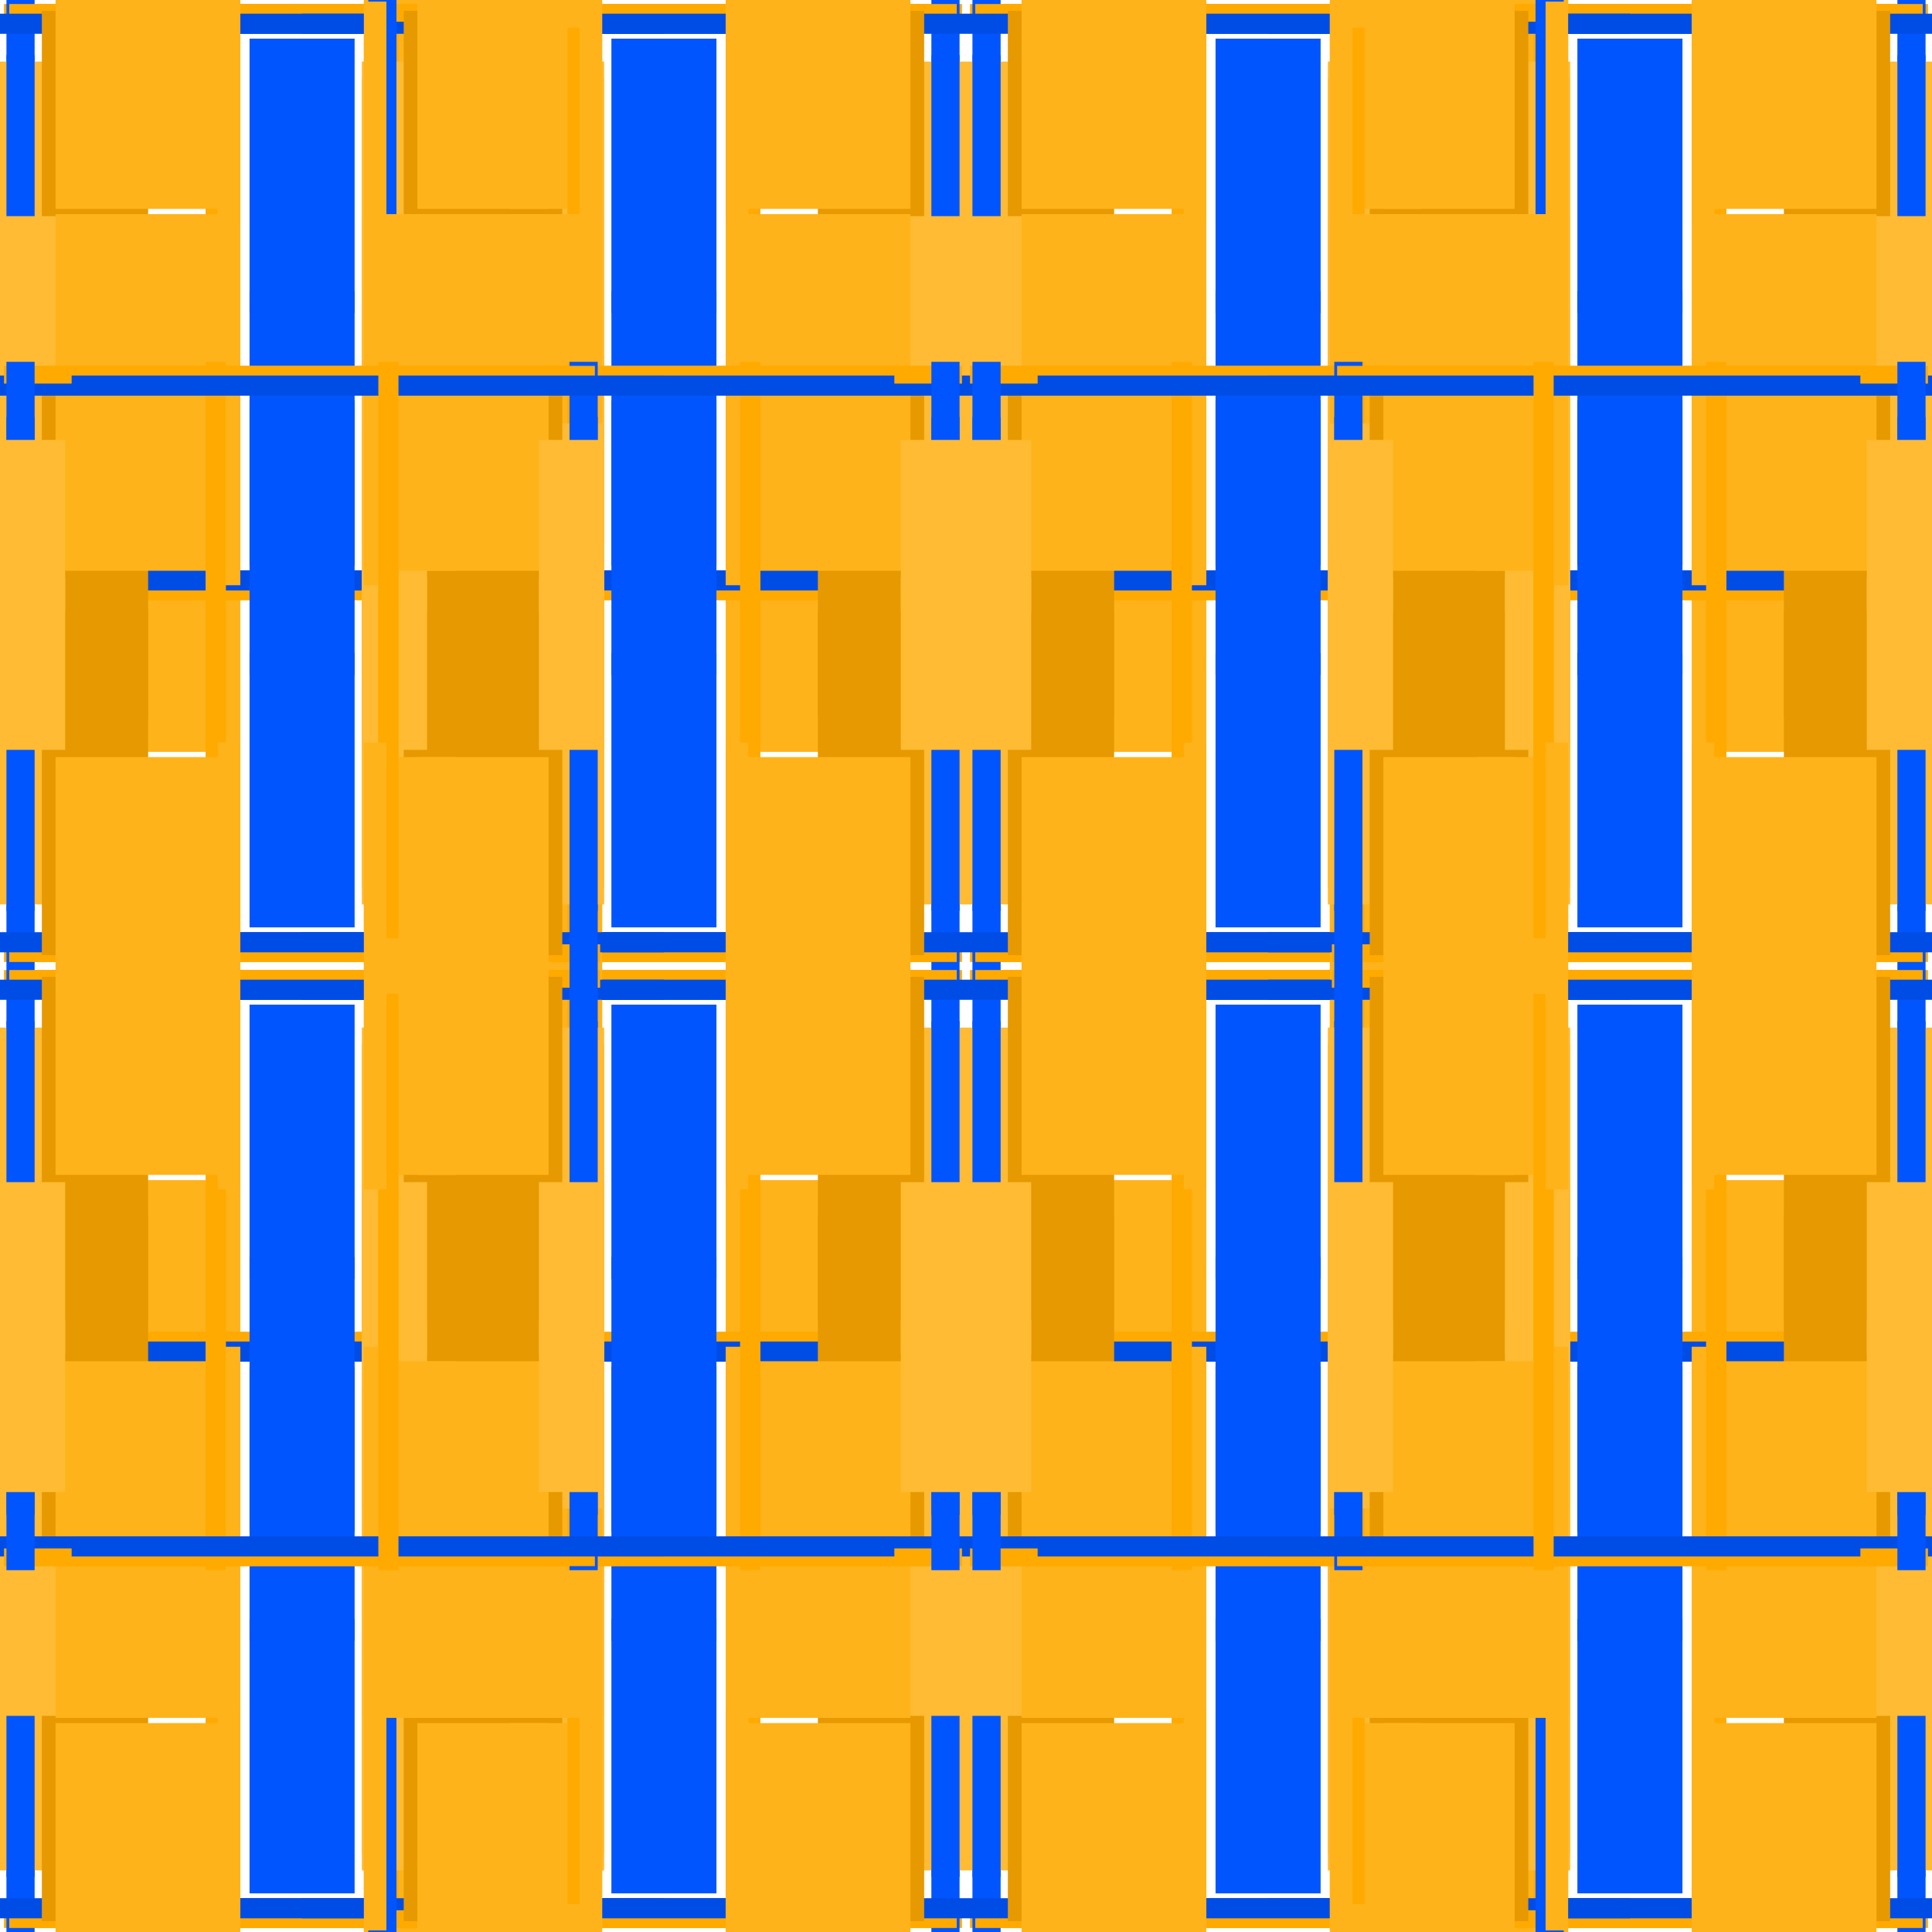
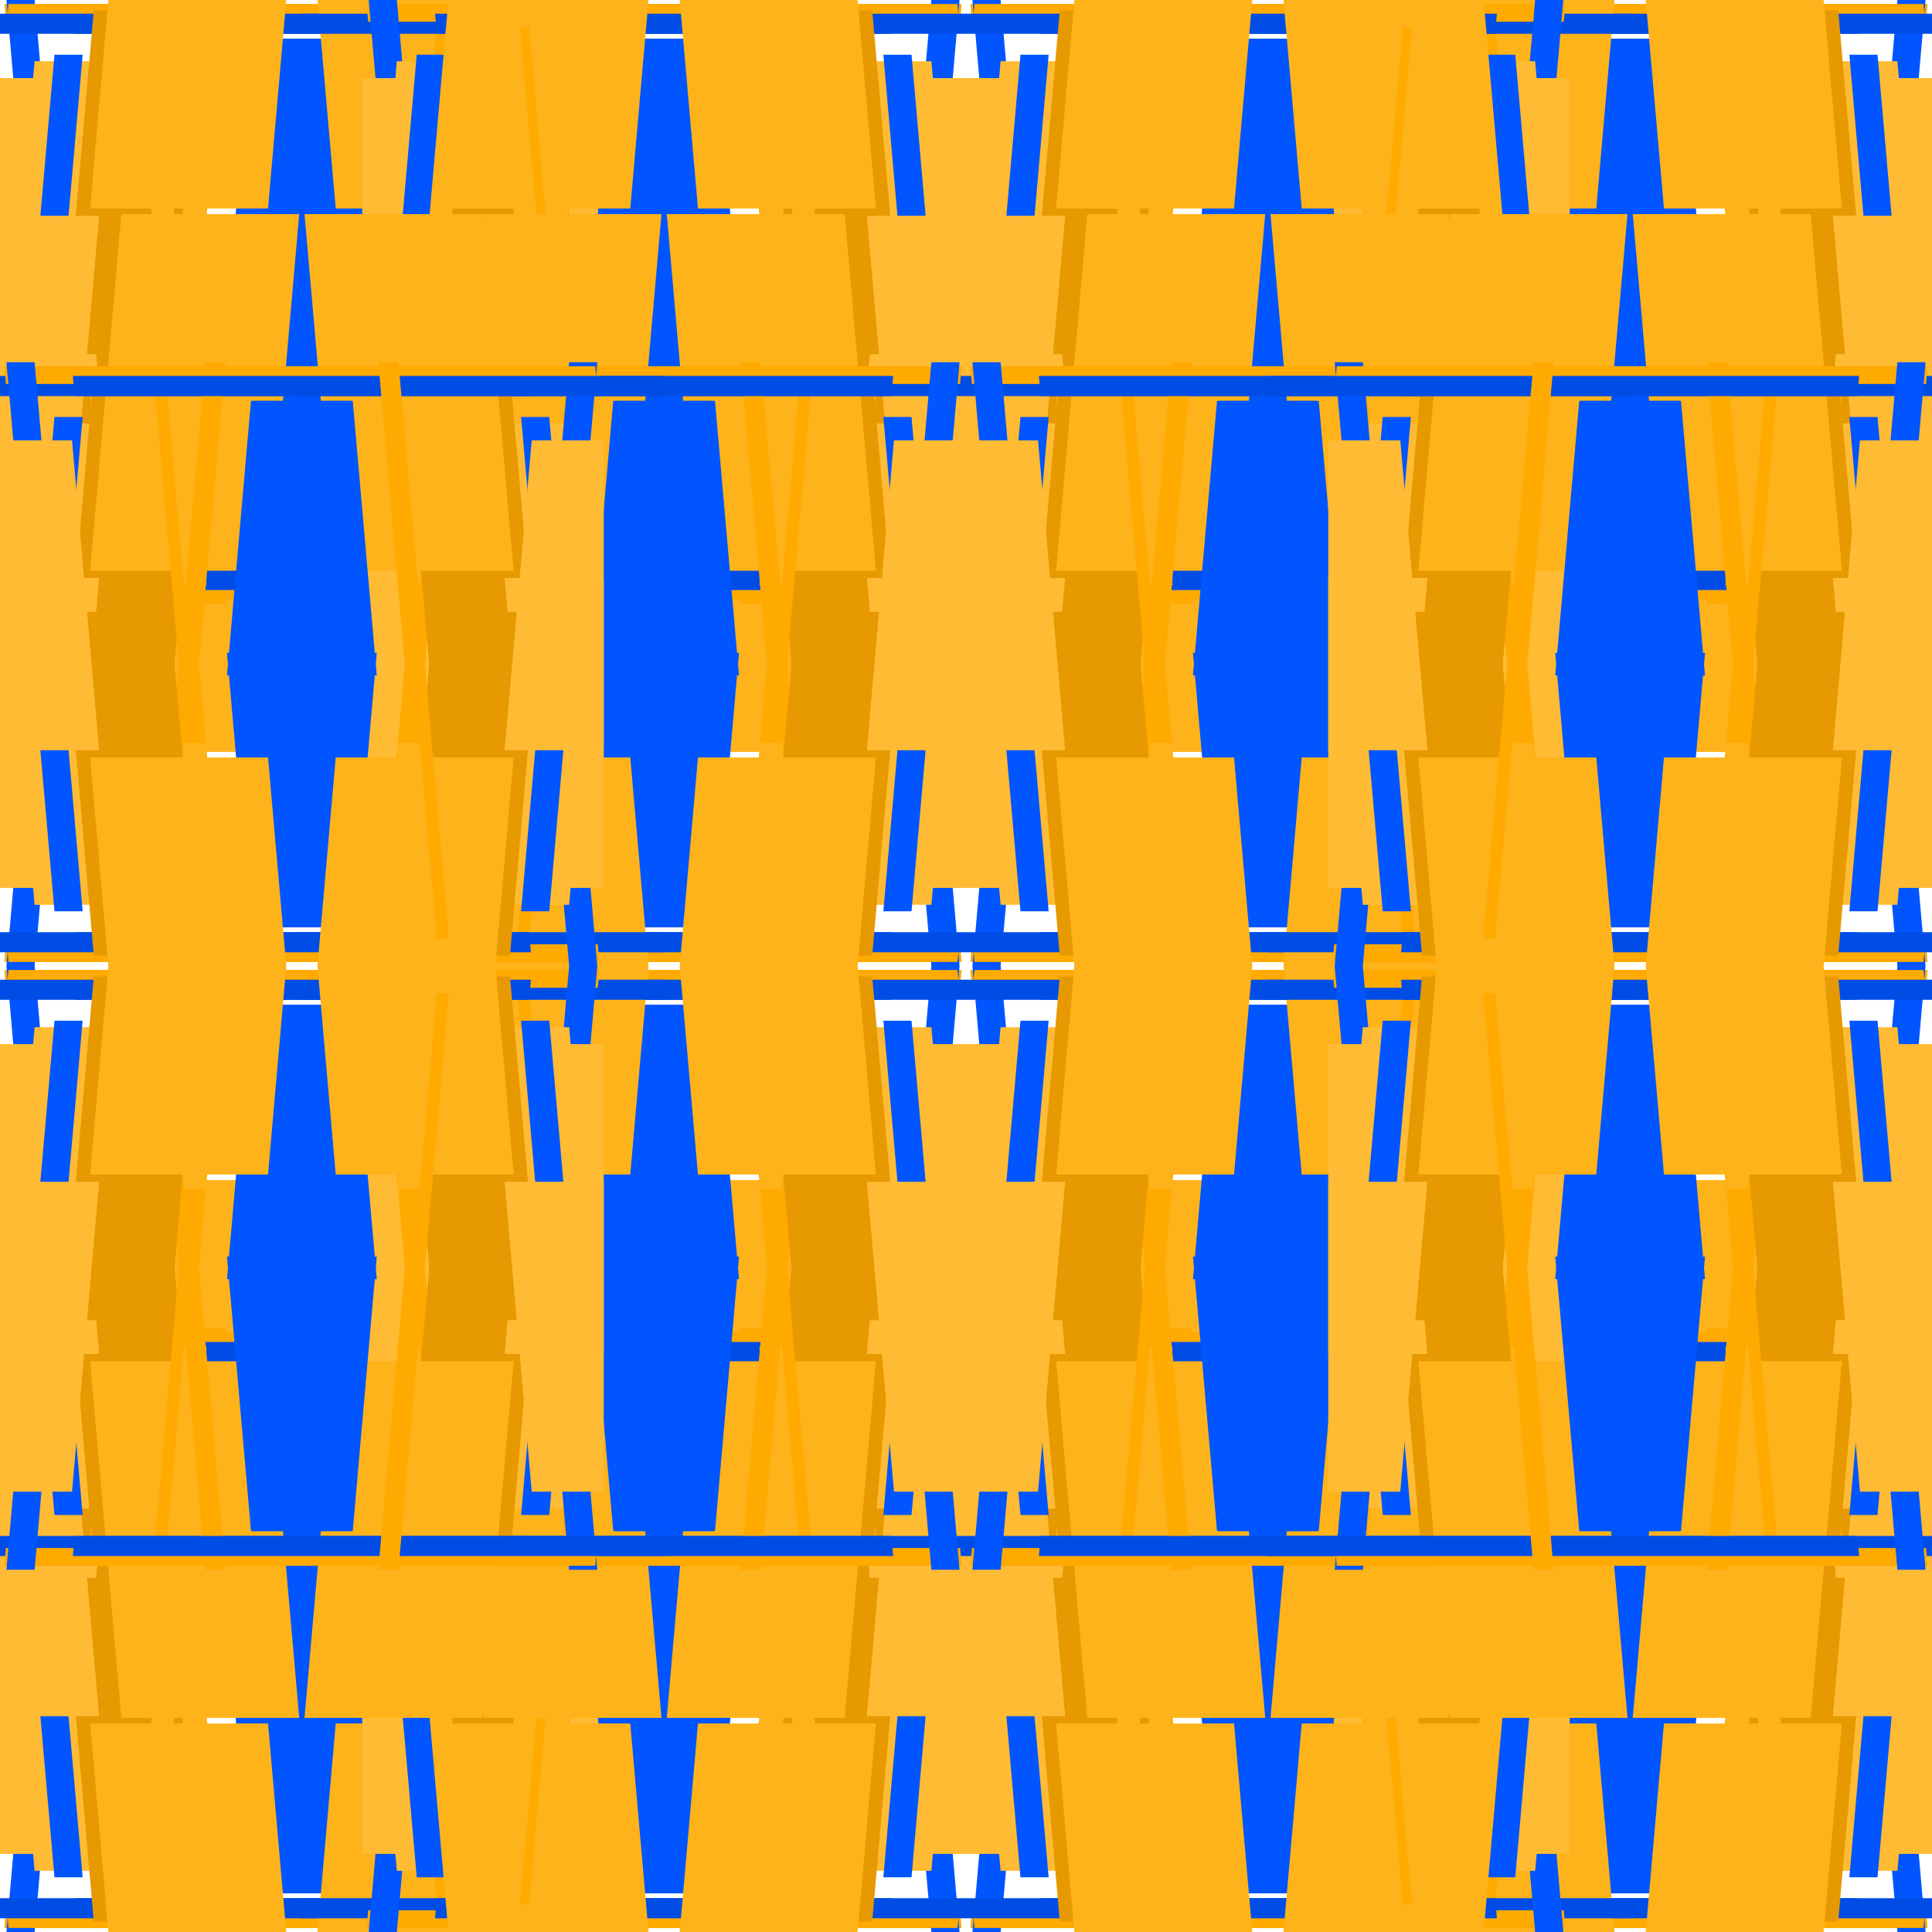
<svg xmlns="http://www.w3.org/2000/svg" xmlns:xlink="http://www.w3.org/1999/xlink" width="100%" height="100%" viewBox="0 0 2400 2400" style="stroke-width:0;background-color:#121212">
  <symbol id="quad3">
    <symbol id="quad2">
      <symbol id="quad1">
        <symbol id="quad0">
-           <rect x="5" y="5" width="734" height="22" rx="0" style="fill:hsl(40,100%,50%);fill-opacity:1" transform="rotate(0 0 0)translate(0 0)skewX(0)skewY(0)scale(1 1)" />"/&gt;<rect x="-16" y="319" width="133" height="355" rx="0" style="fill:hsl(40,100%,60%);fill-opacity:1" transform="rotate(0 0 0)translate(0 0)skewX(0)skewY(0)scale(1 1)" />"/&gt;<rect x="89" y="17" width="736" height="25" rx="0" style="fill:hsl(220,100%,45%);fill-opacity:1" transform="rotate(0 0 0)translate(0 0)skewX(0)skewY(0)scale(1 1)" />"/&gt;<rect x="52" y="310" width="132" height="427" rx="0" style="fill:hsl(40,100%,45%);fill-opacity:1" transform="rotate(0 0 0)translate(0 0)skewX(0)skewY(0)scale(1 1)" />"/&gt;<rect x="470" y="-15" width="25" height="731" rx="0" style="fill:hsl(40,100%,50%);fill-opacity:1" transform="rotate(0 0 0)translate(0 0)skewX(0)skewY(0)scale(1 1)" />"/&gt;<rect x="69" y="491" width="221" height="443" rx="0" style="fill:hsl(40,100%,55%);fill-opacity:1" transform="rotate(0 0 0)translate(0 0)skewX(0)skewY(0)scale(1 1)" />"/&gt;<rect x="452" y="473" width="28" height="725" rx="0" style="fill:hsl(40,100%,55%);fill-opacity:1" transform="rotate(0 0 0)translate(0 0)skewX(0)skewY(0)scale(1 1)" />"/&gt;<rect x="310" y="48" width="124" height="341" rx="0" style="fill:hsl(220,100%,50%);fill-opacity:1" transform="rotate(0 0 0)translate(0 0)skewX(0)skewY(0)scale(1 1)" />"/&gt;<rect x="8" y="-48" width="35" height="730" rx="0" style="fill:hsl(220,100%,50%);fill-opacity:1" transform="rotate(0 0 0)translate(0 0)skewX(0)skewY(0)scale(1 1)" />"/&gt;<rect x="-82" y="97" width="163" height="385" rx="0" style="fill:hsl(40,100%,60%);fill-opacity:1" transform="rotate(0 0 0)translate(0 0)skewX(0)skewY(0)scale(1 1)" />"/&gt;</symbol>
+           <rect x="5" y="5" width="734" height="22" rx="0" style="fill:hsl(40,100%,50%);fill-opacity:1" transform="rotate(0 0 0)translate(0 0)skewX(5)skewY(0)scale(1 1)" />"/&gt;<rect x="-16" y="319" width="133" height="355" rx="0" style="fill:hsl(40,100%,60%);fill-opacity:1" transform="rotate(0 0 0)translate(0 0)skewX(5)skewY(0)scale(1 1)" />"/&gt;<rect x="89" y="17" width="736" height="25" rx="0" style="fill:hsl(220,100%,45%);fill-opacity:1" transform="rotate(0 0 0)translate(0 0)skewX(5)skewY(0)scale(1 1)" />"/&gt;<rect x="52" y="310" width="132" height="427" rx="0" style="fill:hsl(40,100%,45%);fill-opacity:1" transform="rotate(0 0 0)translate(0 0)skewX(5)skewY(0)scale(1 1)" />"/&gt;<rect x="470" y="-15" width="25" height="731" rx="0" style="fill:hsl(40,100%,50%);fill-opacity:1" transform="rotate(0 0 0)translate(0 0)skewX(5)skewY(0)scale(1 1)" />"/&gt;<rect x="69" y="491" width="221" height="443" rx="0" style="fill:hsl(40,100%,55%);fill-opacity:1" transform="rotate(0 0 0)translate(0 0)skewX(5)skewY(0)scale(1 1)" />"/&gt;<rect x="452" y="473" width="28" height="725" rx="0" style="fill:hsl(40,100%,55%);fill-opacity:1" transform="rotate(0 0 0)translate(0 0)skewX(5)skewY(0)scale(1 1)" />"/&gt;<rect x="310" y="48" width="124" height="341" rx="0" style="fill:hsl(220,100%,50%);fill-opacity:1" transform="rotate(0 0 0)translate(0 0)skewX(5)skewY(0)scale(1 1)" />"/&gt;<rect x="8" y="-48" width="35" height="730" rx="0" style="fill:hsl(220,100%,50%);fill-opacity:1" transform="rotate(0 0 0)translate(0 0)skewX(5)skewY(0)scale(1 1)" />"/&gt;<rect x="-82" y="97" width="163" height="385" rx="0" style="fill:hsl(40,100%,60%);fill-opacity:1" transform="rotate(0 0 0)translate(0 0)skewX(5)skewY(0)scale(1 1)" />"/&gt;</symbol>
        <g>
          <use xlink:href="#quad0" />
        </g>
-         <g transform="scale(-1 1) translate(-750.5 0)">
+         <g transform="scale(-1 1) translate(-750 0)">
          <use xlink:href="#quad0" />
        </g>
-         <g transform="scale(-1 -1) translate(-750.5 -750.5)">
+         <g transform="scale(-1 -1) translate(-750 -750)">
          <use xlink:href="#quad0" />
        </g>
-         <g transform="scale(1 -1) translate(0 -750.5)">
+         <g transform="scale(1 -1) translate(0 -750)">
          <use xlink:href="#quad0" />
        </g>
      </symbol>
      <g>
        <use xlink:href="#quad1" />
      </g>
      <g transform="scale(-1 1) translate(-1200 0)">
        <use xlink:href="#quad1" />
      </g>
      <g transform="scale(-1 -1) translate(-1200 -1200)">
        <use xlink:href="#quad1" />
      </g>
      <g transform="scale(1 -1) translate(0 -1200)">
        <use xlink:href="#quad1" />
      </g>
    </symbol>
    <g>
      <use xlink:href="#quad2" />
    </g>
    <g transform="scale(-1 1) translate(-2400 0)">
      <use xlink:href="#quad2" />
    </g>
    <g transform="scale(-1 -1) translate(-2400 -2400)">
      <use xlink:href="#quad2" />
    </g>
    <g transform="scale(1 -1) translate(0 -2400)">
      <use xlink:href="#quad2" />
    </g>
  </symbol>
  <g transform="scale(1 1)">
    <use xlink:href="#quad3" />
  </g>
</svg>
